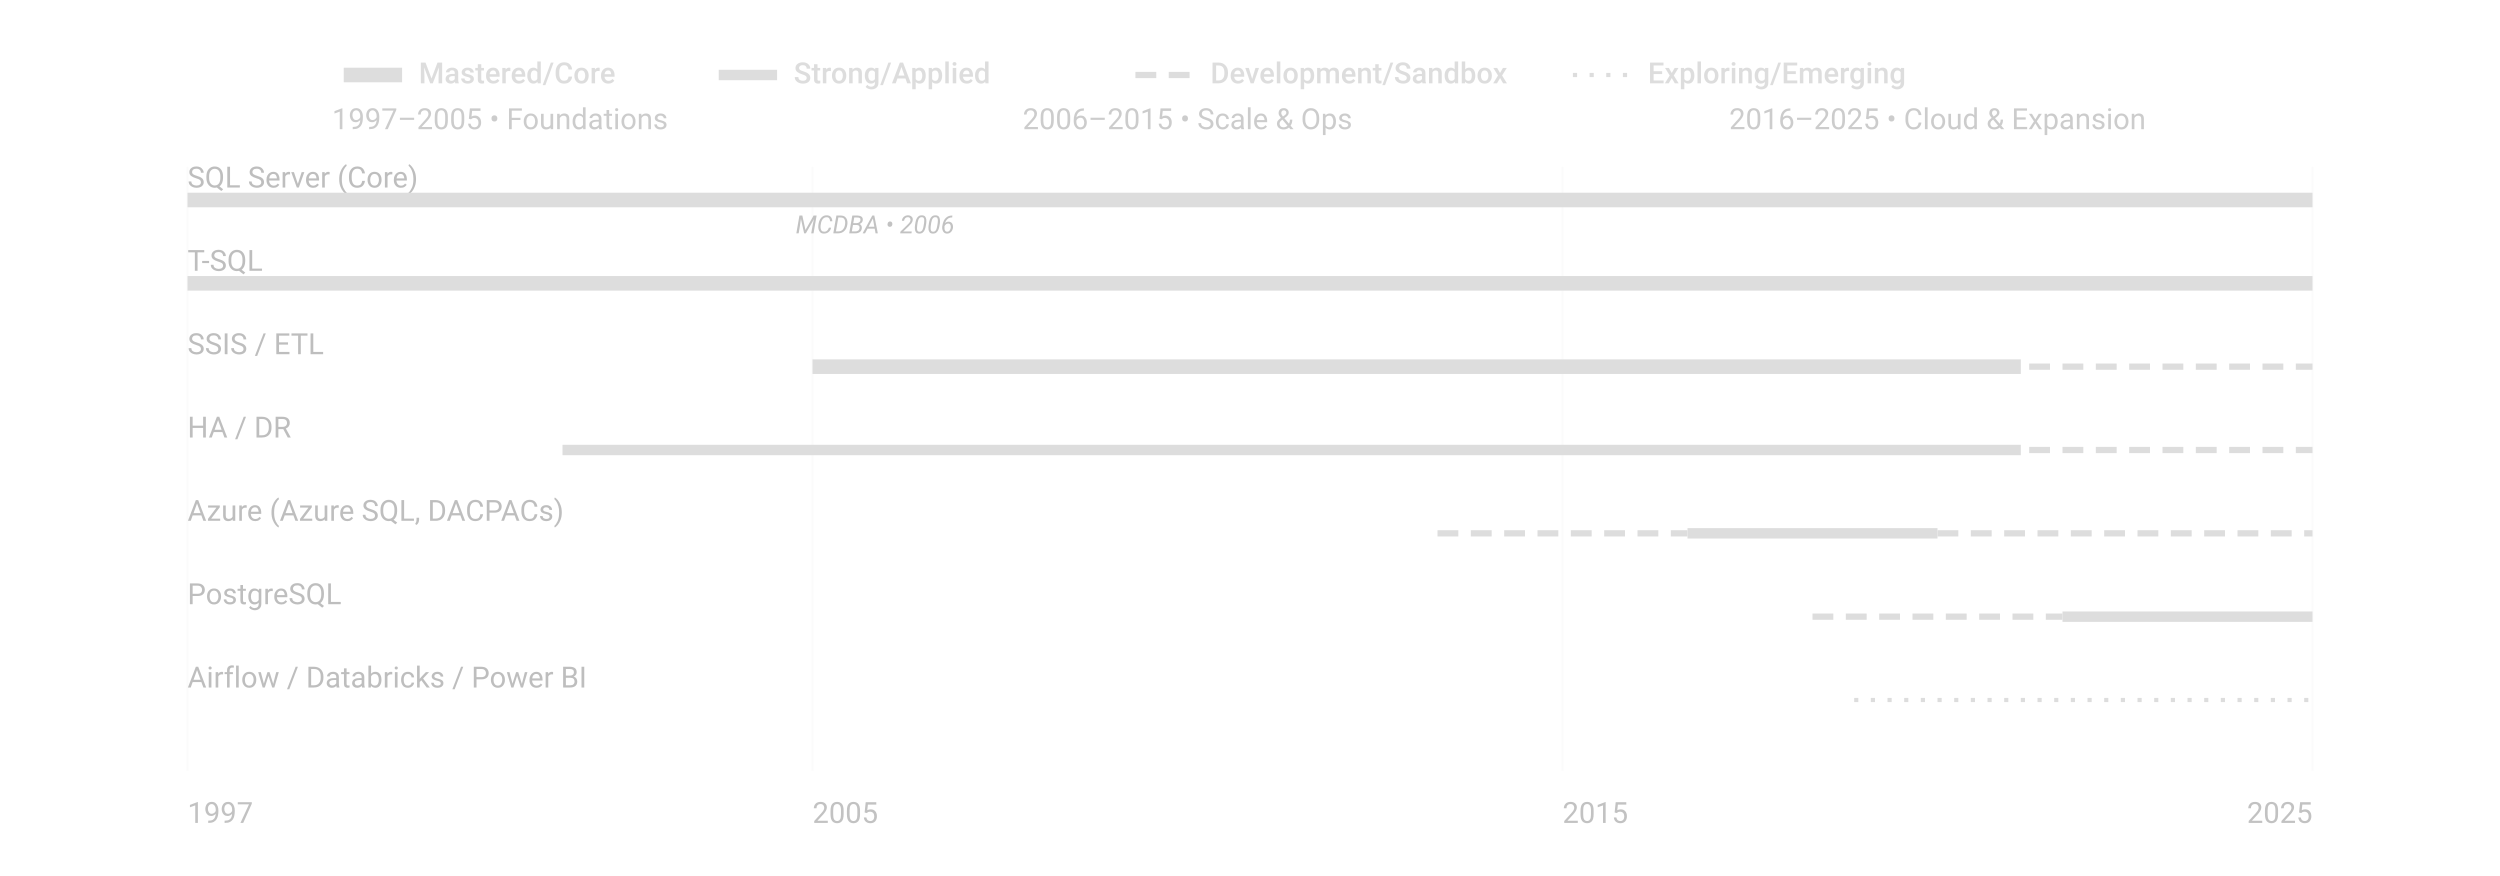
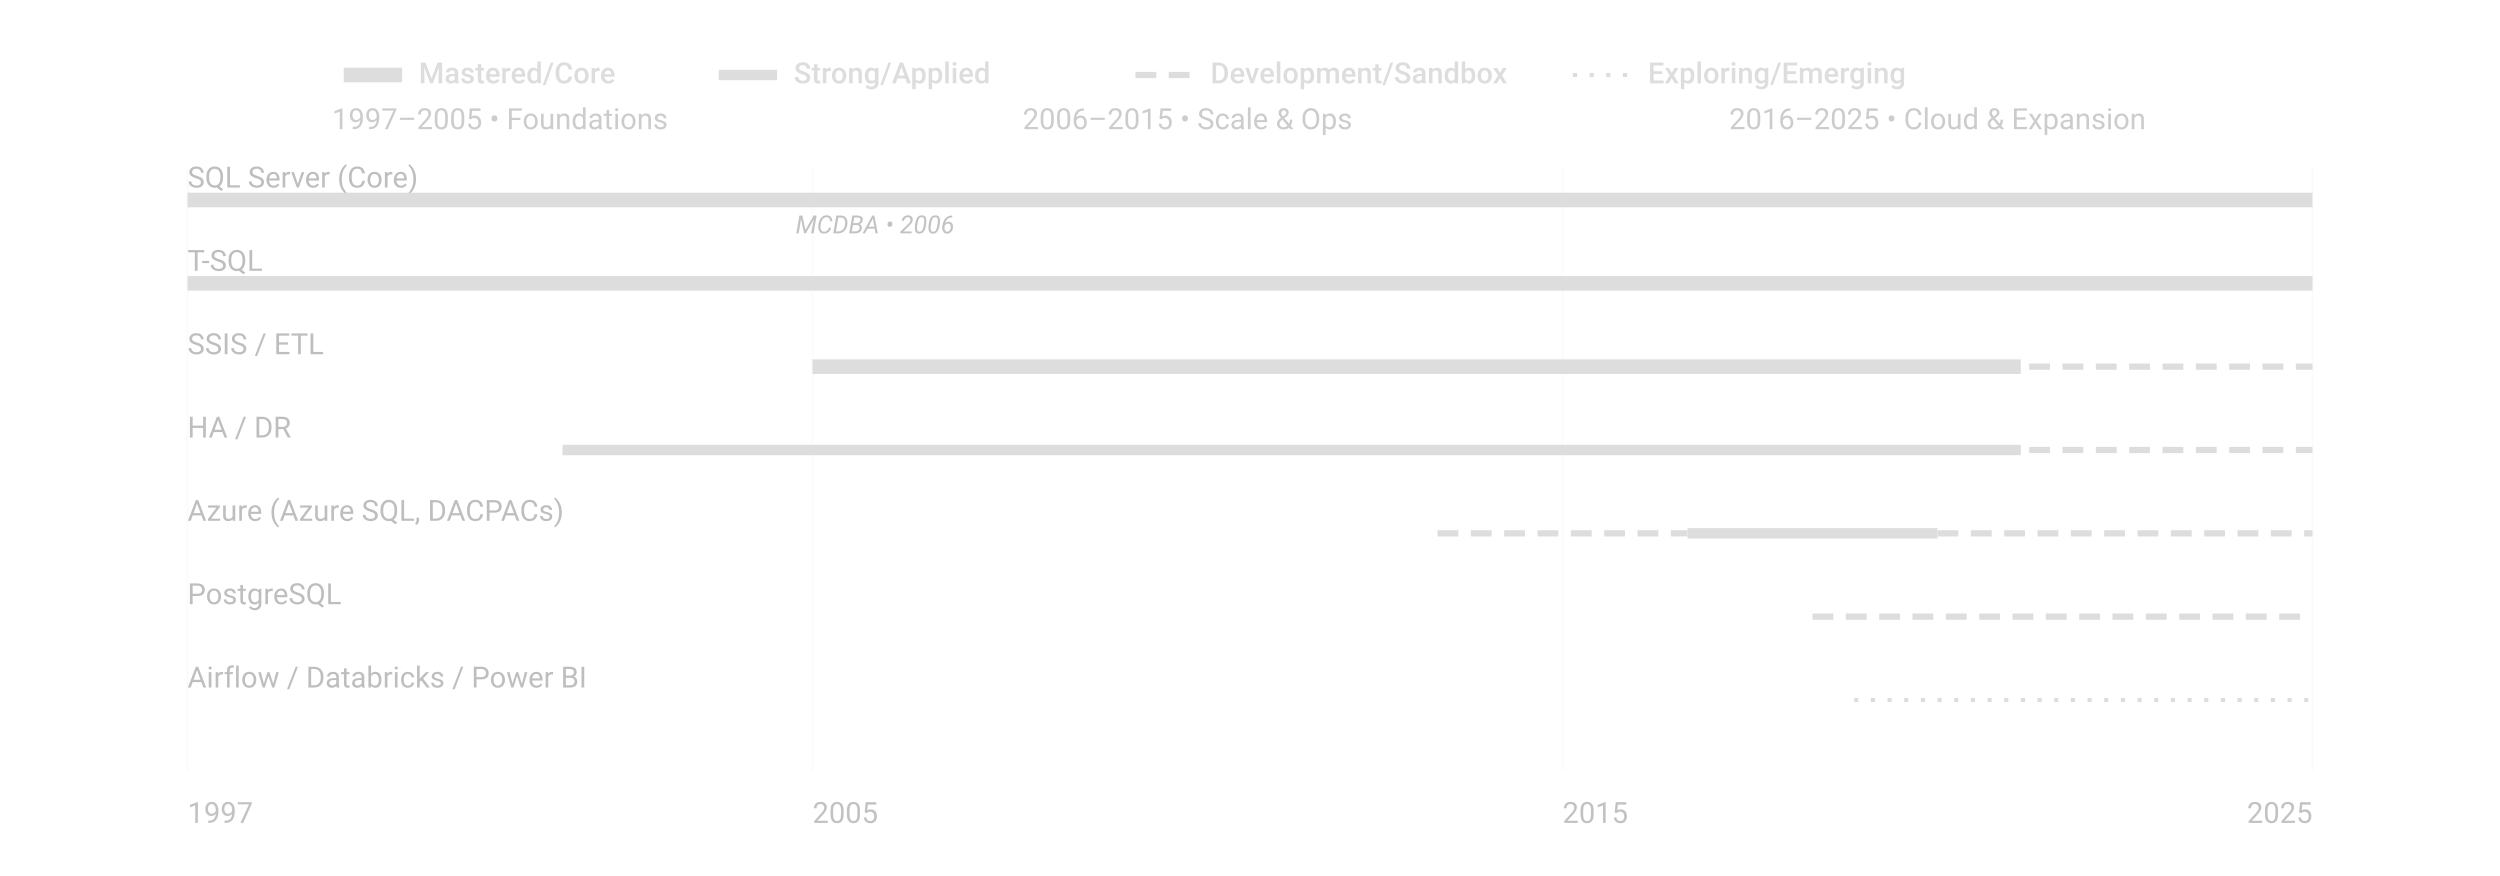
<svg xmlns="http://www.w3.org/2000/svg" version="1.1" width="1200" height="420" viewBox="0 0 1200 420" color="#dddddd" role="img" aria-labelledby="title desc">
  <style type="text/css">
    .axis { stroke: rgba(255,255,255,.25); stroke-width: 1; }
    .tick { font-size: 14px; font-family: system-ui,-apple-system,Segoe UI,Roboto,Arial; fill: #bbbbbb; }
    .legend { font-size: 14px; font-weight: 500; font-family: system-ui,-apple-system,Segoe UI,Roboto,Arial; fill: #dddddd; }
    .band-core { stroke: currentColor; stroke-width: 7; fill: none; }
    .band-strong { stroke: currentColor; stroke-width: 5; fill: none; }
    .band-extended { stroke: currentColor; stroke-width: 3; stroke-dasharray: 10 6; fill: none; }
    .band-emerging { stroke: currentColor; stroke-width: 2; stroke-dasharray: 2 6; fill: none; }
    .milestone { font-size: 12px !Important; opacity: 0.9; font-style: italic; }
  </style>
  <rect x="0.5" y="0.5" width="1199" height="419" fill="none" stroke="rgba(255,255,255,.15)" />
  <g transform="translate(-30,10)">
    <line x1="120" y1="360" x2="1140" y2="360" class="axis" />
    <g class="tick" opacity="0.9">
      <text x="120" y="385">1997</text>
      <text x="420" y="385">2005</text>
      <text x="780" y="385">2015</text>
      <text x="1140" y="385" text-anchor="end">2025</text>
    </g>
    <g stroke="currentColor" stroke-width="1" opacity="0.12">
      <line x1="120" y1="70" x2="120" y2="360" />
      <line x1="420" y1="70" x2="420" y2="360" />
      <line x1="780" y1="70" x2="780" y2="360" />
      <line x1="1140" y1="70" x2="1140" y2="360" />
    </g>
    <g class="legend" transform="translate(195,26)">
      <g transform="translate(0,0)">
        <line x1="0" y1="0" x2="28" y2="0" class="band-core" />
        <text x="36" y="4">Mastered/Core</text>
      </g>
      <g transform="translate(180,0)">
        <line x1="0" y1="0" x2="28" y2="0" class="band-strong" />
        <text x="36" y="4">Strong/Applied</text>
      </g>
      <g transform="translate(380,0)">
        <line x1="0" y1="0" x2="28" y2="0" class="band-extended" />
        <text x="36" y="4">Development/Sandbox</text>
      </g>
      <g transform="translate(590,0)">
        <line x1="0" y1="0" x2="28" y2="0" class="band-emerging" />
        <text x="36" y="4">Exploring/Emerging</text>
      </g>
    </g>
    <g class="tick" opacity="0.95">
      <text x="120" y="80">SQL Server (Core)</text>
      <text x="120" y="120">T-SQL</text>
      <text x="120" y="160">SSIS / ETL</text>
      <text x="120" y="200">HA / DR</text>
      <text x="120" y="240">Azure (Azure SQL, DACPACs)</text>
      <text x="120" y="280">PostgreSQL</text>
      <text x="120" y="320">Airflow / Databricks / Power BI</text>
    </g>
    <g class="yearMarks" stroke="rgba(255,255,255,.4)" stroke-width="1">
      <line x1="120" y1="360" x2="120" y2="365" />
      <line x1="155" y1="360" x2="155" y2="365" />
      <line x1="190" y1="360" x2="190" y2="365" />
      <line x1="225" y1="360" x2="225" y2="365" />
      <line x1="260" y1="360" x2="260" y2="365" />
      <line x1="295" y1="360" x2="295" y2="365" />
      <line x1="330" y1="360" x2="330" y2="365" />
      <line x1="365" y1="360" x2="365" y2="365" />
      <line x1="400" y1="360" x2="400" y2="365" />
      <line x1="435" y1="360" x2="435" y2="365" />
      <line x1="470" y1="360" x2="470" y2="365" />
      <line x1="505" y1="360" x2="505" y2="365" />
      <line x1="540" y1="360" x2="540" y2="365" />
      <line x1="575" y1="360" x2="575" y2="365" />
      <line x1="610" y1="360" x2="610" y2="365" />
      <line x1="645" y1="360" x2="645" y2="365" />
      <line x1="680" y1="360" x2="680" y2="365" />
      <line x1="715" y1="360" x2="715" y2="365" />
      <line x1="750" y1="360" x2="750" y2="365" />
      <line x1="785" y1="360" x2="785" y2="365" />
      <line x1="820" y1="360" x2="820" y2="365" />
      <line x1="855" y1="360" x2="855" y2="365" />
      <line x1="890" y1="360" x2="890" y2="365" />
      <line x1="925" y1="360" x2="925" y2="365" />
      <line x1="960" y1="360" x2="960" y2="365" />
      <line x1="995" y1="360" x2="995" y2="365" />
      <line x1="1030" y1="360" x2="1030" y2="365" />
      <line x1="1065" y1="360" x2="1065" y2="365" />
      <line x1="1100" y1="360" x2="1100" y2="365" />
      <line x1="1135" y1="360" x2="1135" y2="365" />
    </g>
    <text x="450" y="102" class="tick milestone" text-anchor="middle">
      MCDBA • 2006
    </text>
    <path d="M120,86 L1140,86" class="band-core" />
    <path d="M120,126 L1140,126" class="band-core" stroke-width="5" />
    <path d="M420,166 L1000,166" class="band-core" />
    <path d="M780,166 L1140,166" class="band-extended" />
    <path d="M300,206 L1000,206" class="band-strong" />
    <path d="M780,206 L1140,206" class="band-extended" />
    <path d="M720,246 L840,246" class="band-extended" />
    <path d="M840,246 L960,246" class="band-strong" />
    <path d="M960,246 L1140,246" class="band-extended" />
-     <path d="M900,286 L1020,286" class="band-extended" />
-     <path d="M1020,286 L1140,286" class="band-strong" />
+     <path d="M900,286 L1140,286" class="band-extended" />
    <path d="M920,326 L1140,326" class="band-emerging" />
    <g class="tick" opacity="0.75" font-size="12">
      <text x="270" y="52" text-anchor="middle">1997–2005 • Foundations</text>
      <text x="600" y="52" text-anchor="middle">2006–2015 • Scale &amp; Ops</text>
      <text x="960" y="52" text-anchor="middle">2016–2025 • Cloud &amp; Expansion</text>
    </g>
  </g>
</svg>
